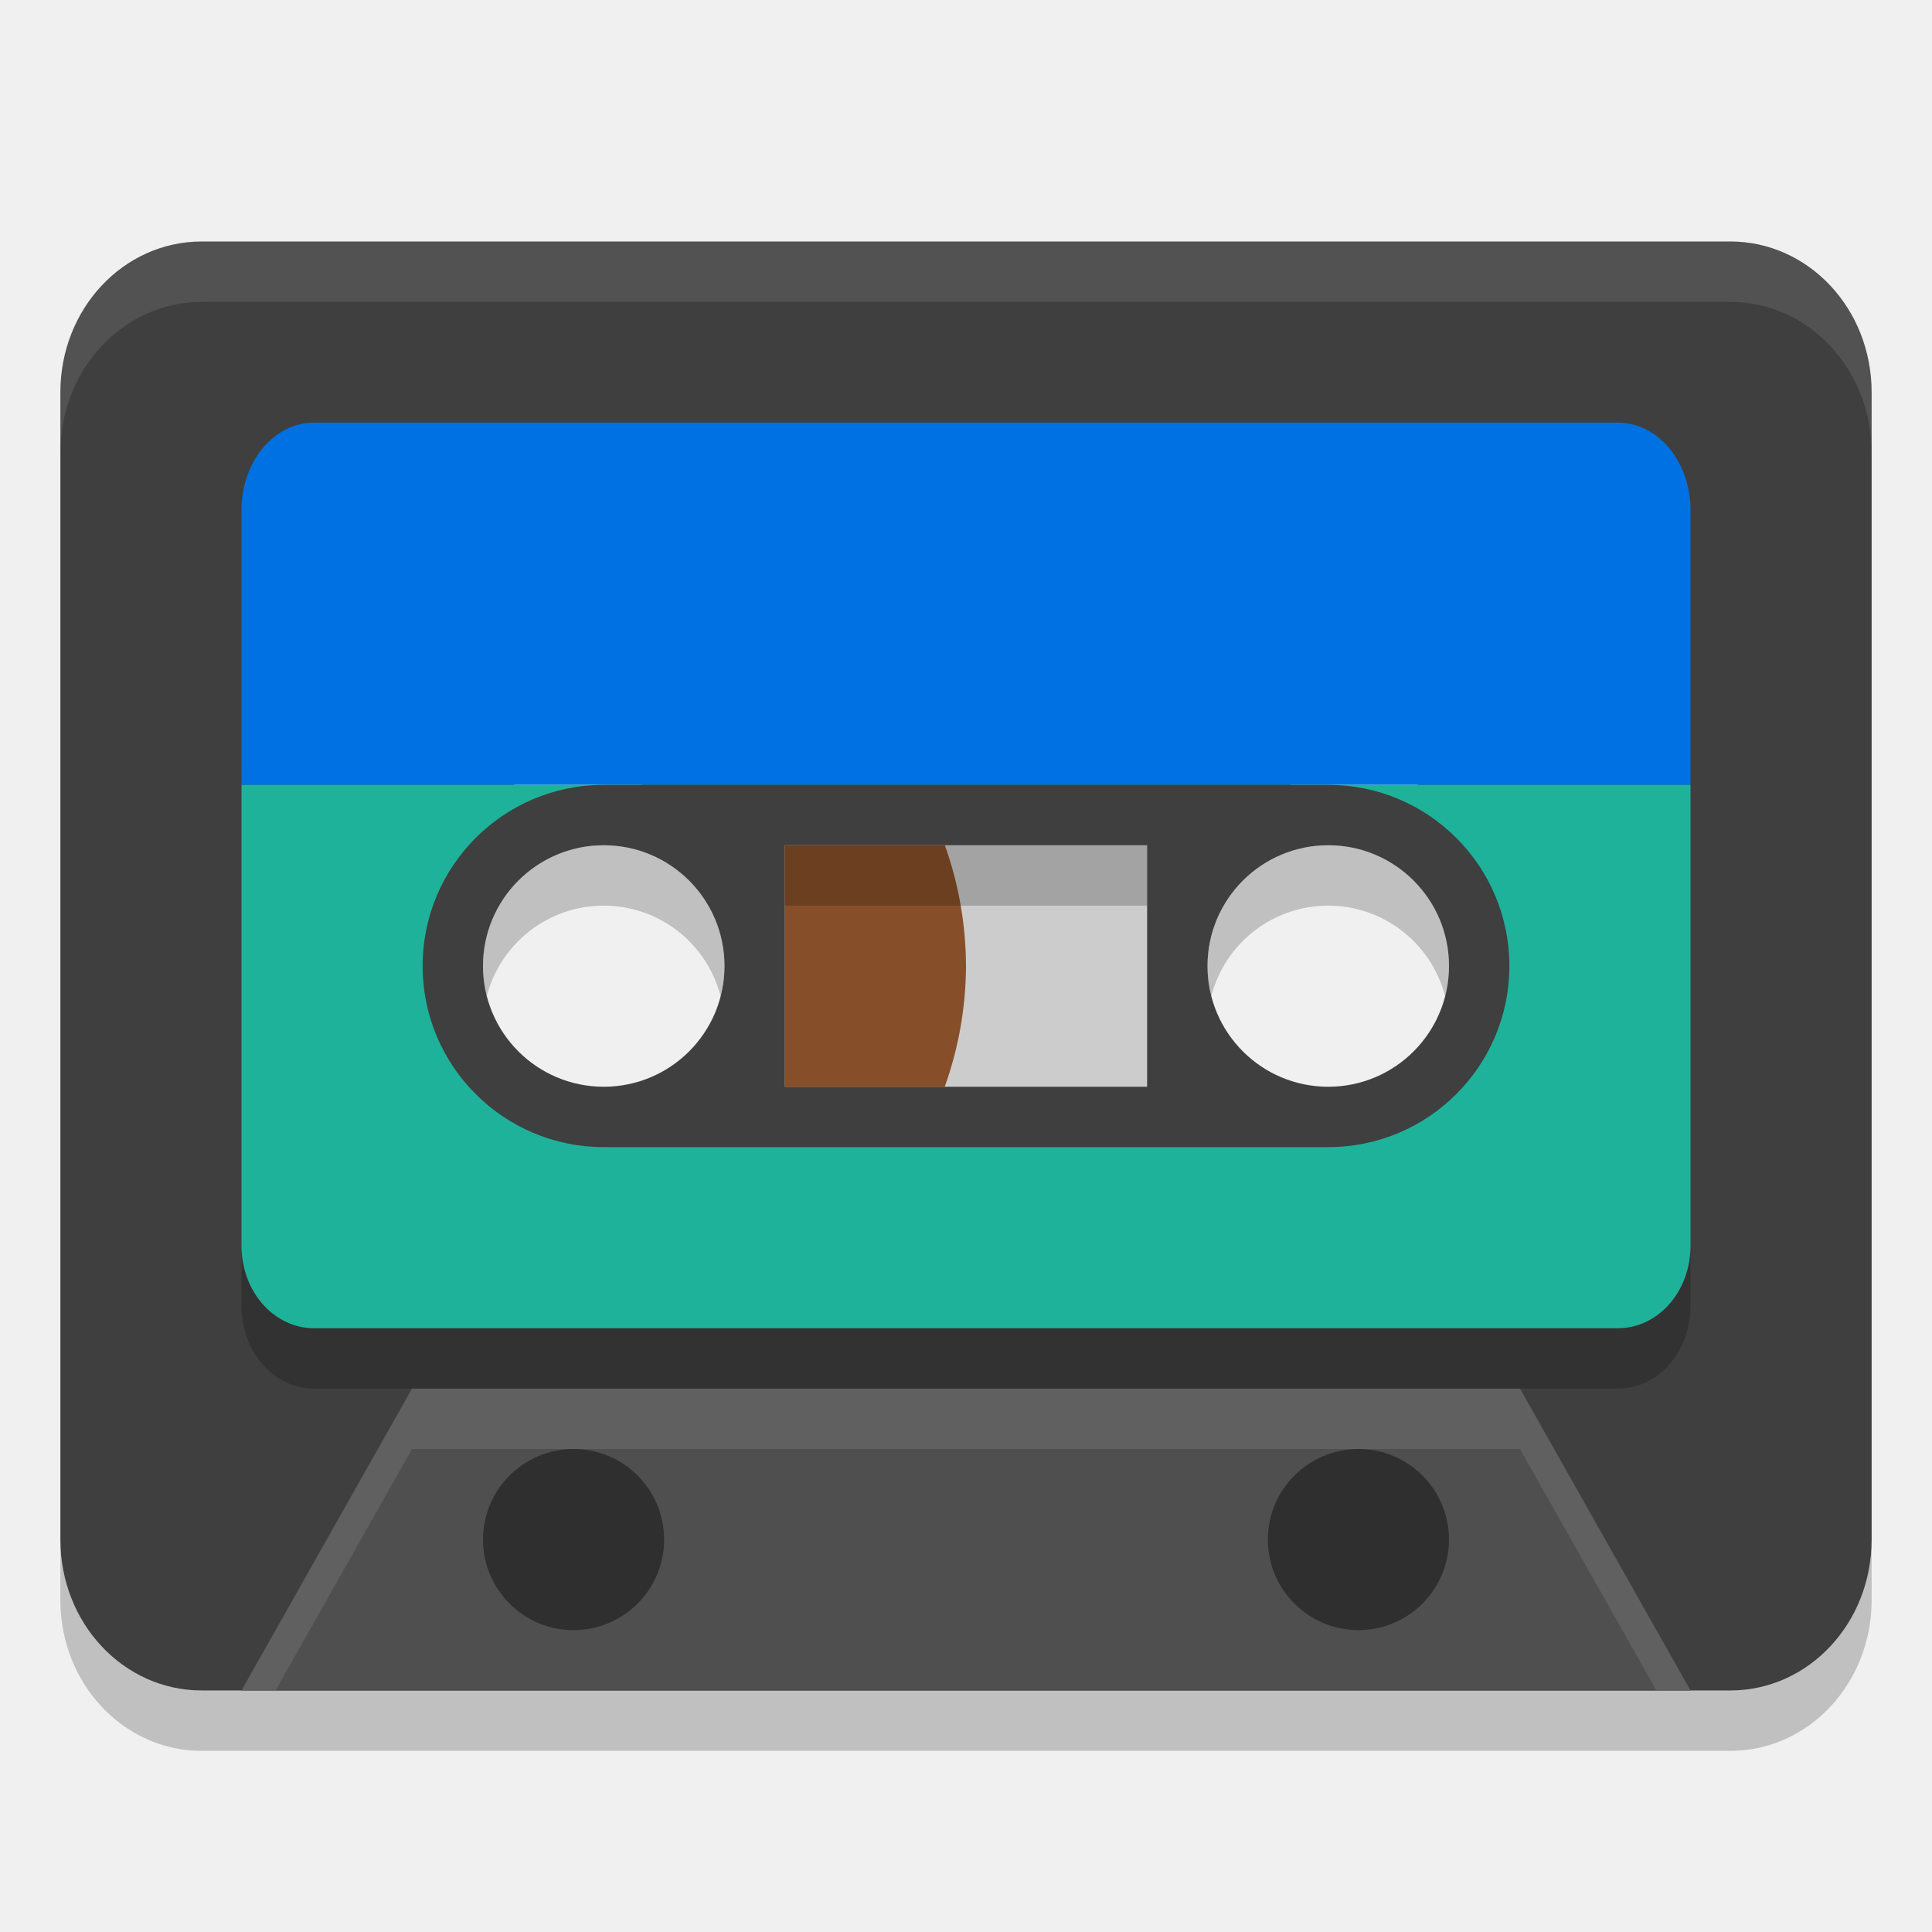
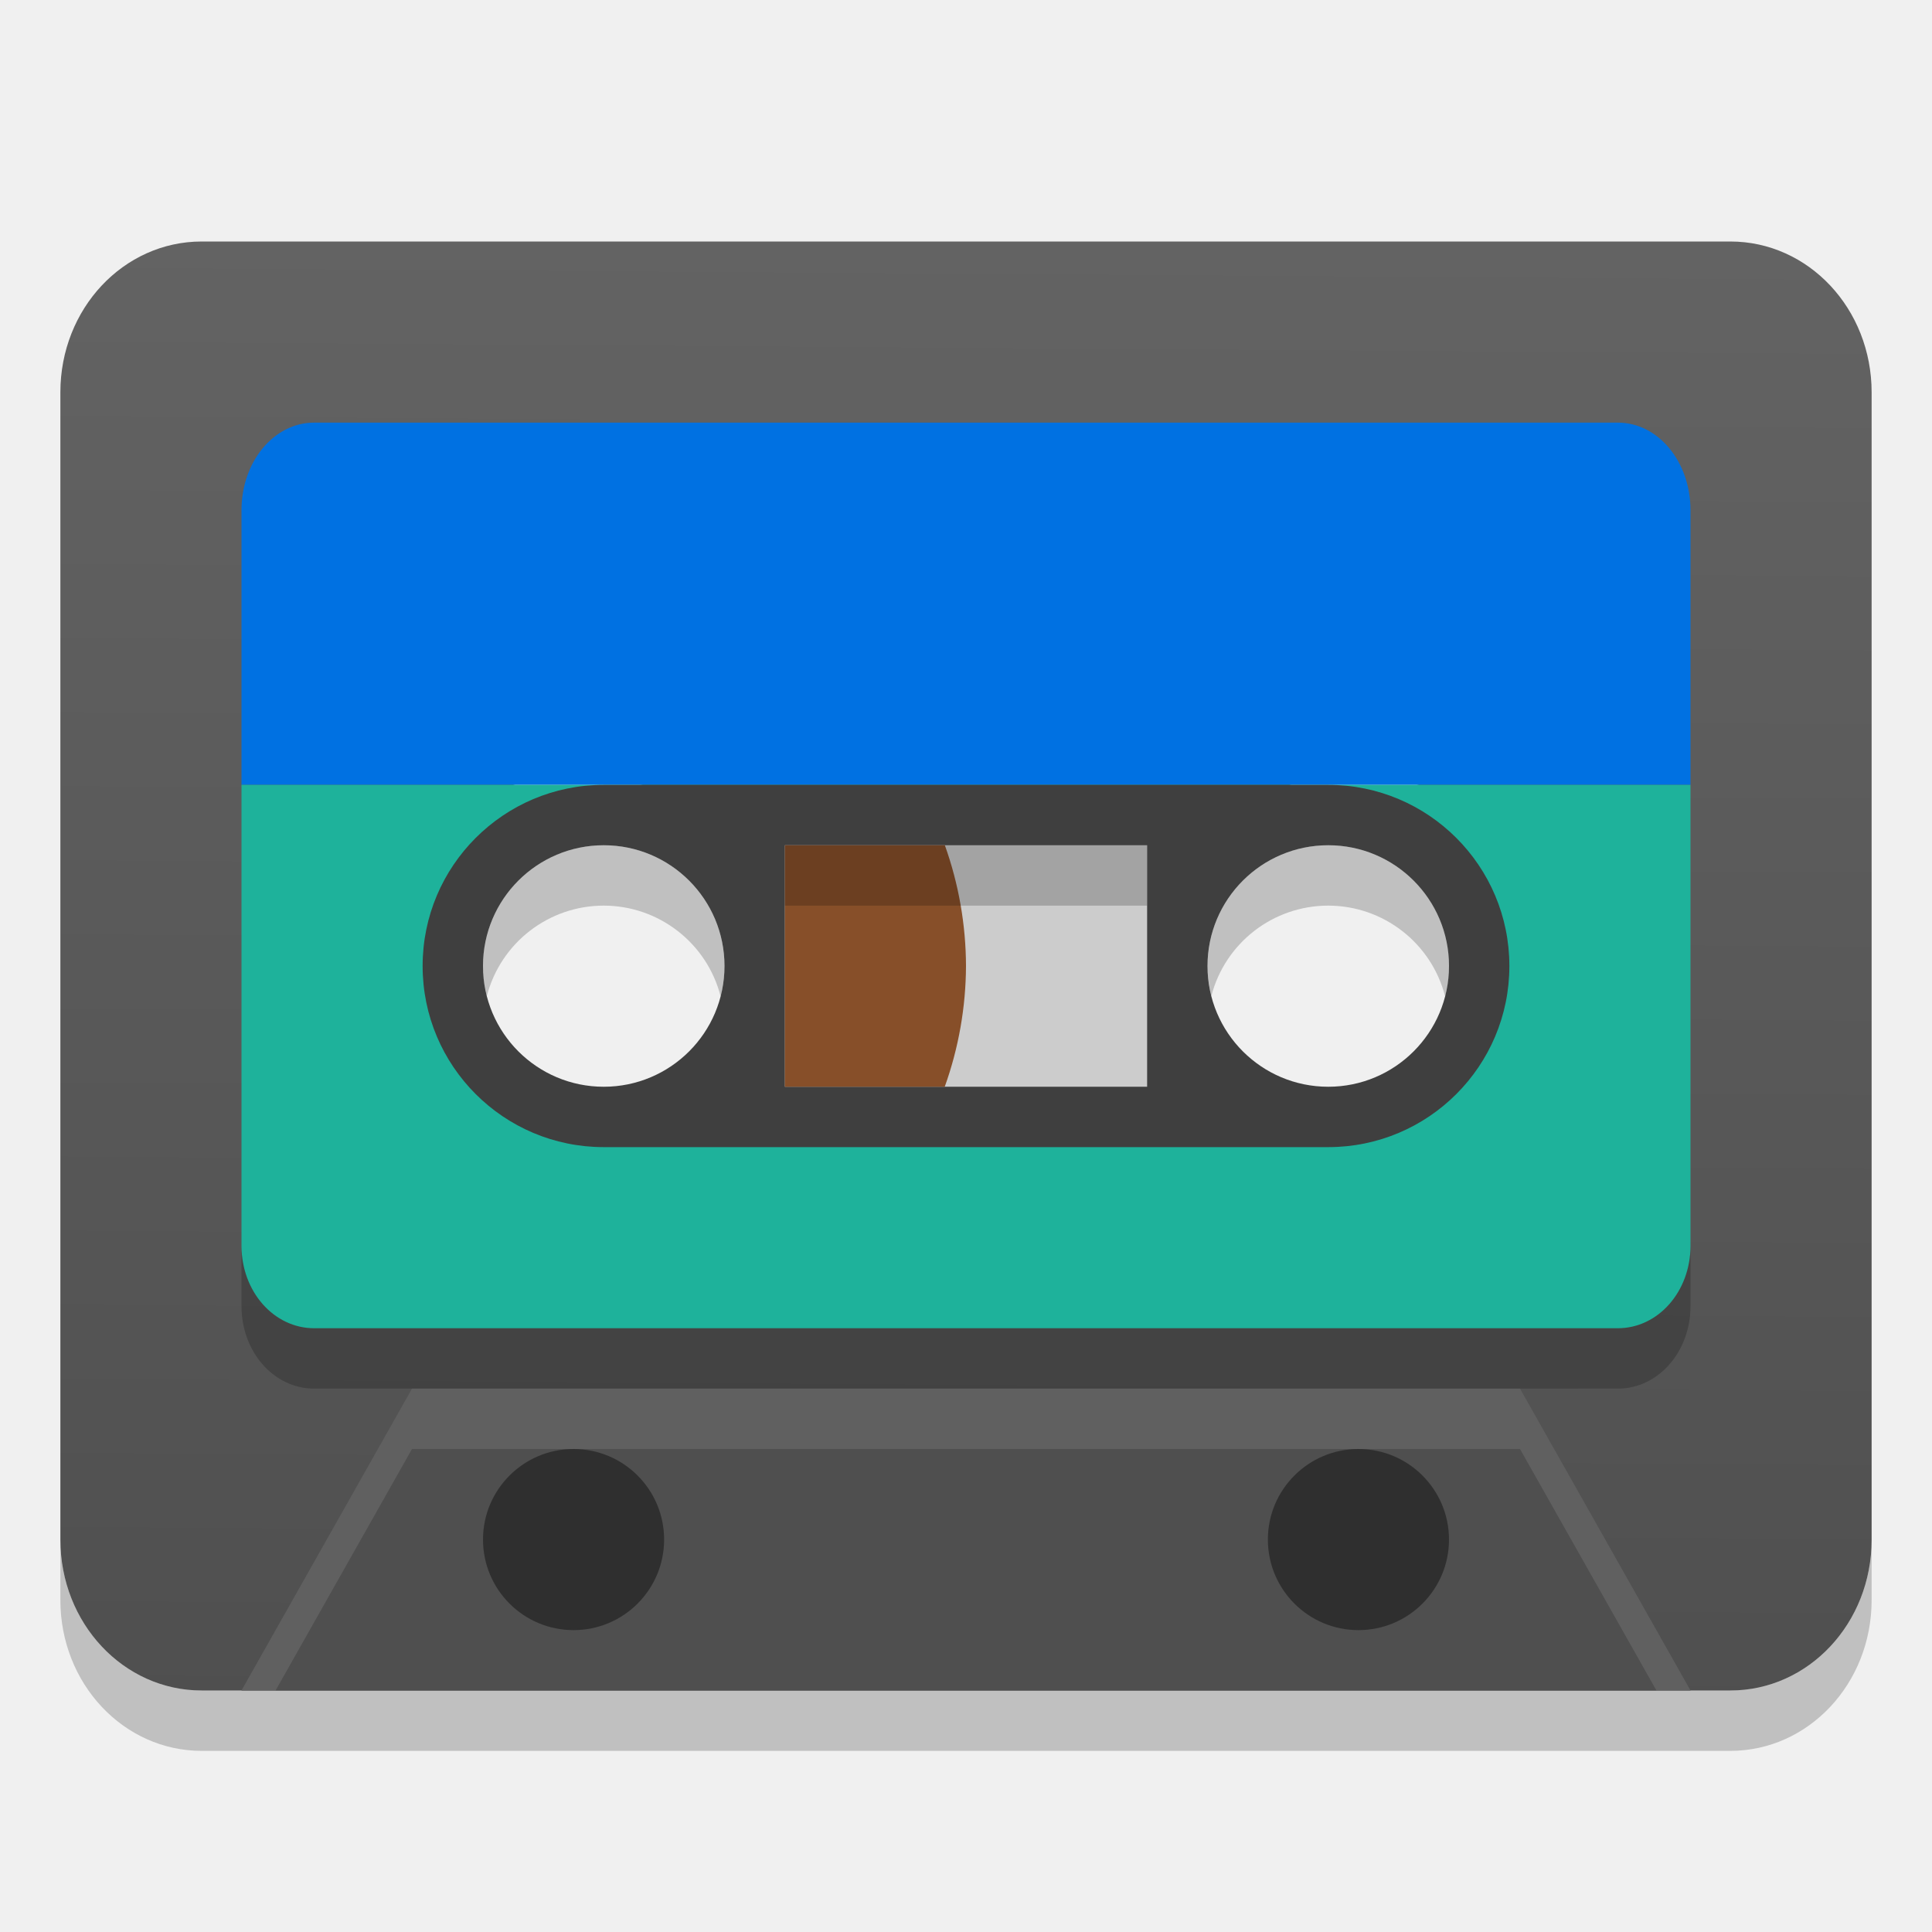
- <svg xmlns="http://www.w3.org/2000/svg" width="32" height="32" version="1.1">
-   <g transform="translate(0,-1090.52)">
-     <path style="fill:#3f3f3f" d="m 3.341,1094.52 c -1.297,0 -2.341,1.115 -2.341,2.498 v 19.004 c 0,1.383 1.044,2.498 2.341,2.498 h 25.318 c 1.297,0 2.341,-1.115 2.341,-2.498 v -19.004 c 0,-1.383 -1.044,-2.498 -2.341,-2.498 z m 6.23,8.823 a 3.214,3.176 0 0 1 3.214,3.176 3.214,3.176 0 0 1 -3.214,3.176 3.214,3.176 0 0 1 -3.214,-3.176 3.214,3.176 0 0 1 3.214,-3.176 z m 12.857,0 a 3.214,3.176 0 0 1 3.214,3.176 3.214,3.176 0 0 1 -3.214,3.176 3.214,3.176 0 0 1 -3.214,-3.176 3.214,3.176 0 0 1 3.214,-3.176 z" />
-     <path style="fill:#4f4f4f" d="m 4,1118.52 2.824,-5 H 25.176 l 2.824,5 z" />
-     <circle style="opacity:0.4" cx="9.5" cy="1116.02" r="1.5" />
-     <path style="fill:#0071e2" transform="translate(0,1090.52)" d="M 5.203 7 C 4.536 7 4 7.647 4 8.451 L 4 13 L 28 13 L 28 8.451 C 28 7.647 27.464 7 26.797 7 L 5.203 7 z" />
-     <path style="fill:#1eb29b" transform="translate(0,1090.52)" d="M 4 13 L 4 20.635 C 4 21.392 4.536 22 5.203 22 L 26.797 22 C 27.464 22 28 21.392 28 20.635 L 28 13 L 4 13 z M 10 13.5 A 2.5 2.5 0 0 1 12.5 16 A 2.5 2.5 0 0 1 10 18.5 A 2.5 2.5 0 0 1 7.5 16 A 2.5 2.5 0 0 1 10 13.5 z M 22 13.5 A 2.5 2.5 0 0 1 24.5 16 A 2.5 2.5 0 0 1 22 18.5 A 2.5 2.5 0 0 1 19.5 16 A 2.5 2.5 0 0 1 22 13.5 z" />
-     <path style="fill:#3f3f3f" transform="translate(0,1090.52)" d="M 10 13 A 3 3 0 0 0 7 16 A 3 3 0 0 0 10 19 L 22 19 A 3 3 0 0 0 25 16 A 3 3 0 0 0 22 13 L 10 13 z M 10 14 A 2 2 0 0 1 12 16 A 2 2 0 0 1 10 18 A 2 2 0 0 1 8 16 A 2 2 0 0 1 10 14 z M 22 14 A 2 2 0 0 1 24 16 A 2 2 0 0 1 22 18 A 2 2 0 0 1 20 16 A 2 2 0 0 1 22 14 z" />
-     <rect style="fill:#cccccc" width="6" height="4" x="13" y="1104.52" />
-     <circle style="opacity:0.4" cx="22.5" cy="1116.02" r="1.5" />
-     <path style="fill:#874f29" transform="translate(0,1090.52)" d="M 13 14 L 13 18 L 15.648 18 A 6 6 0 0 0 16 16 A 6 6 0 0 0 15.65 14 L 13 14 z" />
-     <rect style="opacity:0.2" width="6" height="1" x="13" y="1104.52" />
-     <path style="opacity:0.2" transform="translate(0,1090.52)" d="M 4 20.635 L 4 21.635 C 4 22.392 4.536 23 5.203 23 L 26.797 23 C 27.464 23 28 22.392 28 21.635 L 28 20.635 C 28 21.392 27.464 22 26.797 22 L 5.203 22 C 4.536 22 4 21.392 4 20.635 z" />
-     <path style="fill:#ffffff;opacity:0.1" transform="translate(0,1090.52)" d="M 6.824 23 L 4 28 L 4.564 28 L 6.824 24 L 25.176 24 L 27.436 28 L 28 28 L 25.176 23 L 6.824 23 z" />
-     <path style="opacity:0.2" transform="translate(0,1090.52)" d="M 1 25.502 L 1 26.502 C 1 27.885 2.045 29 3.342 29 L 28.658 29 C 29.955 29 31 27.885 31 26.502 L 31 25.502 C 31 26.885 29.955 28 28.658 28 L 3.342 28 C 2.045 28 1 26.885 1 25.502 z" />
-     <path style="opacity:0.1;fill:#ffffff" transform="translate(0,1090.52)" d="M 3.342 4 C 2.045 4 1 5.115 1 6.498 L 1 7.498 C 1 6.115 2.045 5 3.342 5 L 28.658 5 C 29.955 5 31 6.115 31 7.498 L 31 6.498 C 31 5.115 29.955 4 28.658 4 L 3.342 4 z" />
-     <path style="opacity:0.2" transform="translate(0,1090.52)" d="M 10 14 A 2 2 0 0 0 8 16 A 2 2 0 0 0 8.064 16.496 A 2 2 0 0 1 10 15 A 2 2 0 0 1 11.936 16.504 A 2 2 0 0 0 12 16 A 2 2 0 0 0 10 14 z M 22 14 A 2 2 0 0 0 20 16 A 2 2 0 0 0 20.064 16.496 A 2 2 0 0 1 22 15 A 2 2 0 0 1 23.936 16.504 A 2 2 0 0 0 24 16 A 2 2 0 0 0 22 14 z" />
+ <svg xmlns="http://www.w3.org/2000/svg" xmlns:xlink="http://www.w3.org/1999/xlink" width="32" height="32" version="1.1" id="svg34">
+   <defs id="defs38">
+     <linearGradient id="linearGradient851">
+       <stop style="stop-color:#4f4f4f;stop-opacity:1" offset="0" id="stop847" />
+       <stop style="stop-color:#636363;stop-opacity:1" offset="1" id="stop849" />
+     </linearGradient>
+     <linearGradient xlink:href="#linearGradient851" id="linearGradient853" x1="17.407" y1="1118.994" x2="17.576" y2="1094.452" gradientUnits="userSpaceOnUse" />
+   </defs>
+   <g transform="translate(0,-1090.52)" id="g32">
+     <path style="fill:url(#linearGradient853);fill-opacity:1" d="m 3.341,1094.52 c -1.297,0 -2.341,1.115 -2.341,2.498 v 19.004 c 0,1.383 1.044,2.498 2.341,2.498 h 25.318 c 1.297,0 2.341,-1.115 2.341,-2.498 v -19.004 c 0,-1.383 -1.044,-2.498 -2.341,-2.498 z m 6.23,8.823 a 3.214,3.176 0 0 1 3.214,3.176 3.214,3.176 0 0 1 -3.214,3.176 3.214,3.176 0 0 1 -3.214,-3.176 3.214,3.176 0 0 1 3.214,-3.176 z m 12.857,0 a 3.214,3.176 0 0 1 3.214,3.176 3.214,3.176 0 0 1 -3.214,3.176 3.214,3.176 0 0 1 -3.214,-3.176 3.214,3.176 0 0 1 3.214,-3.176 z" id="path2" />
+     <path style="fill:#4f4f4f" d="m 4,1118.52 2.824,-5 H 25.176 l 2.824,5 z" id="path4" />
+     <circle style="opacity:0.4" cx="9.5" cy="1116.02" r="1.5" id="circle6" />
+     <path style="fill:#0071e2" transform="translate(0,1090.52)" d="M 5.203 7 C 4.536 7 4 7.647 4 8.451 L 4 13 L 28 13 L 28 8.451 C 28 7.647 27.464 7 26.797 7 L 5.203 7 z" id="path8" />
+     <path style="fill:#1eb29b" transform="translate(0,1090.52)" d="M 4 13 L 4 20.635 C 4 21.392 4.536 22 5.203 22 L 26.797 22 C 27.464 22 28 21.392 28 20.635 L 28 13 L 4 13 z M 10 13.5 A 2.5 2.5 0 0 1 12.5 16 A 2.5 2.5 0 0 1 10 18.5 A 2.5 2.5 0 0 1 7.5 16 A 2.5 2.5 0 0 1 10 13.5 z M 22 13.5 A 2.5 2.5 0 0 1 24.5 16 A 2.5 2.5 0 0 1 22 18.5 A 2.5 2.5 0 0 1 19.5 16 A 2.5 2.5 0 0 1 22 13.5 z" id="path10" />
+     <path style="fill:#3f3f3f" transform="translate(0,1090.52)" d="M 10 13 A 3 3 0 0 0 7 16 A 3 3 0 0 0 10 19 L 22 19 A 3 3 0 0 0 25 16 A 3 3 0 0 0 22 13 L 10 13 z M 10 14 A 2 2 0 0 1 12 16 A 2 2 0 0 1 10 18 A 2 2 0 0 1 8 16 A 2 2 0 0 1 10 14 z M 22 14 A 2 2 0 0 1 24 16 A 2 2 0 0 1 22 18 A 2 2 0 0 1 20 16 A 2 2 0 0 1 22 14 z" id="path12" />
+     <rect style="fill:#cccccc" width="6" height="4" x="13" y="1104.52" id="rect14" />
+     <circle style="opacity:0.4" cx="22.5" cy="1116.02" r="1.5" id="circle16" />
+     <path style="fill:#874f29" transform="translate(0,1090.52)" d="M 13 14 L 13 18 L 15.648 18 A 6 6 0 0 0 16 16 A 6 6 0 0 0 15.65 14 L 13 14 z" id="path18" />
+     <rect style="opacity:0.2" width="6" height="1" x="13" y="1104.52" id="rect20" />
+     <path style="opacity:0.2" transform="translate(0,1090.52)" d="M 4 20.635 L 4 21.635 C 4 22.392 4.536 23 5.203 23 L 26.797 23 C 27.464 23 28 22.392 28 21.635 L 28 20.635 C 28 21.392 27.464 22 26.797 22 L 5.203 22 C 4.536 22 4 21.392 4 20.635 z" id="path22" />
+     <path style="fill:#ffffff;opacity:0.1" transform="translate(0,1090.52)" d="M 6.824 23 L 4 28 L 4.564 28 L 6.824 24 L 25.176 24 L 27.436 28 L 28 28 L 25.176 23 L 6.824 23 z" id="path24" />
+     <path style="opacity:0.2" transform="translate(0,1090.52)" d="M 1 25.502 L 1 26.502 C 1 27.885 2.045 29 3.342 29 L 28.658 29 C 29.955 29 31 27.885 31 26.502 L 31 25.502 C 31 26.885 29.955 28 28.658 28 L 3.342 28 C 2.045 28 1 26.885 1 25.502 z" id="path26" />
+     <path style="opacity:0.2" transform="translate(0,1090.52)" d="M 10 14 A 2 2 0 0 0 8 16 A 2 2 0 0 0 8.064 16.496 A 2 2 0 0 1 10 15 A 2 2 0 0 1 11.936 16.504 A 2 2 0 0 0 12 16 A 2 2 0 0 0 10 14 z M 22 14 A 2 2 0 0 0 20 16 A 2 2 0 0 0 20.064 16.496 A 2 2 0 0 1 22 15 A 2 2 0 0 1 23.936 16.504 A 2 2 0 0 0 24 16 A 2 2 0 0 0 22 14 z" id="path30" />
  </g>
</svg>
